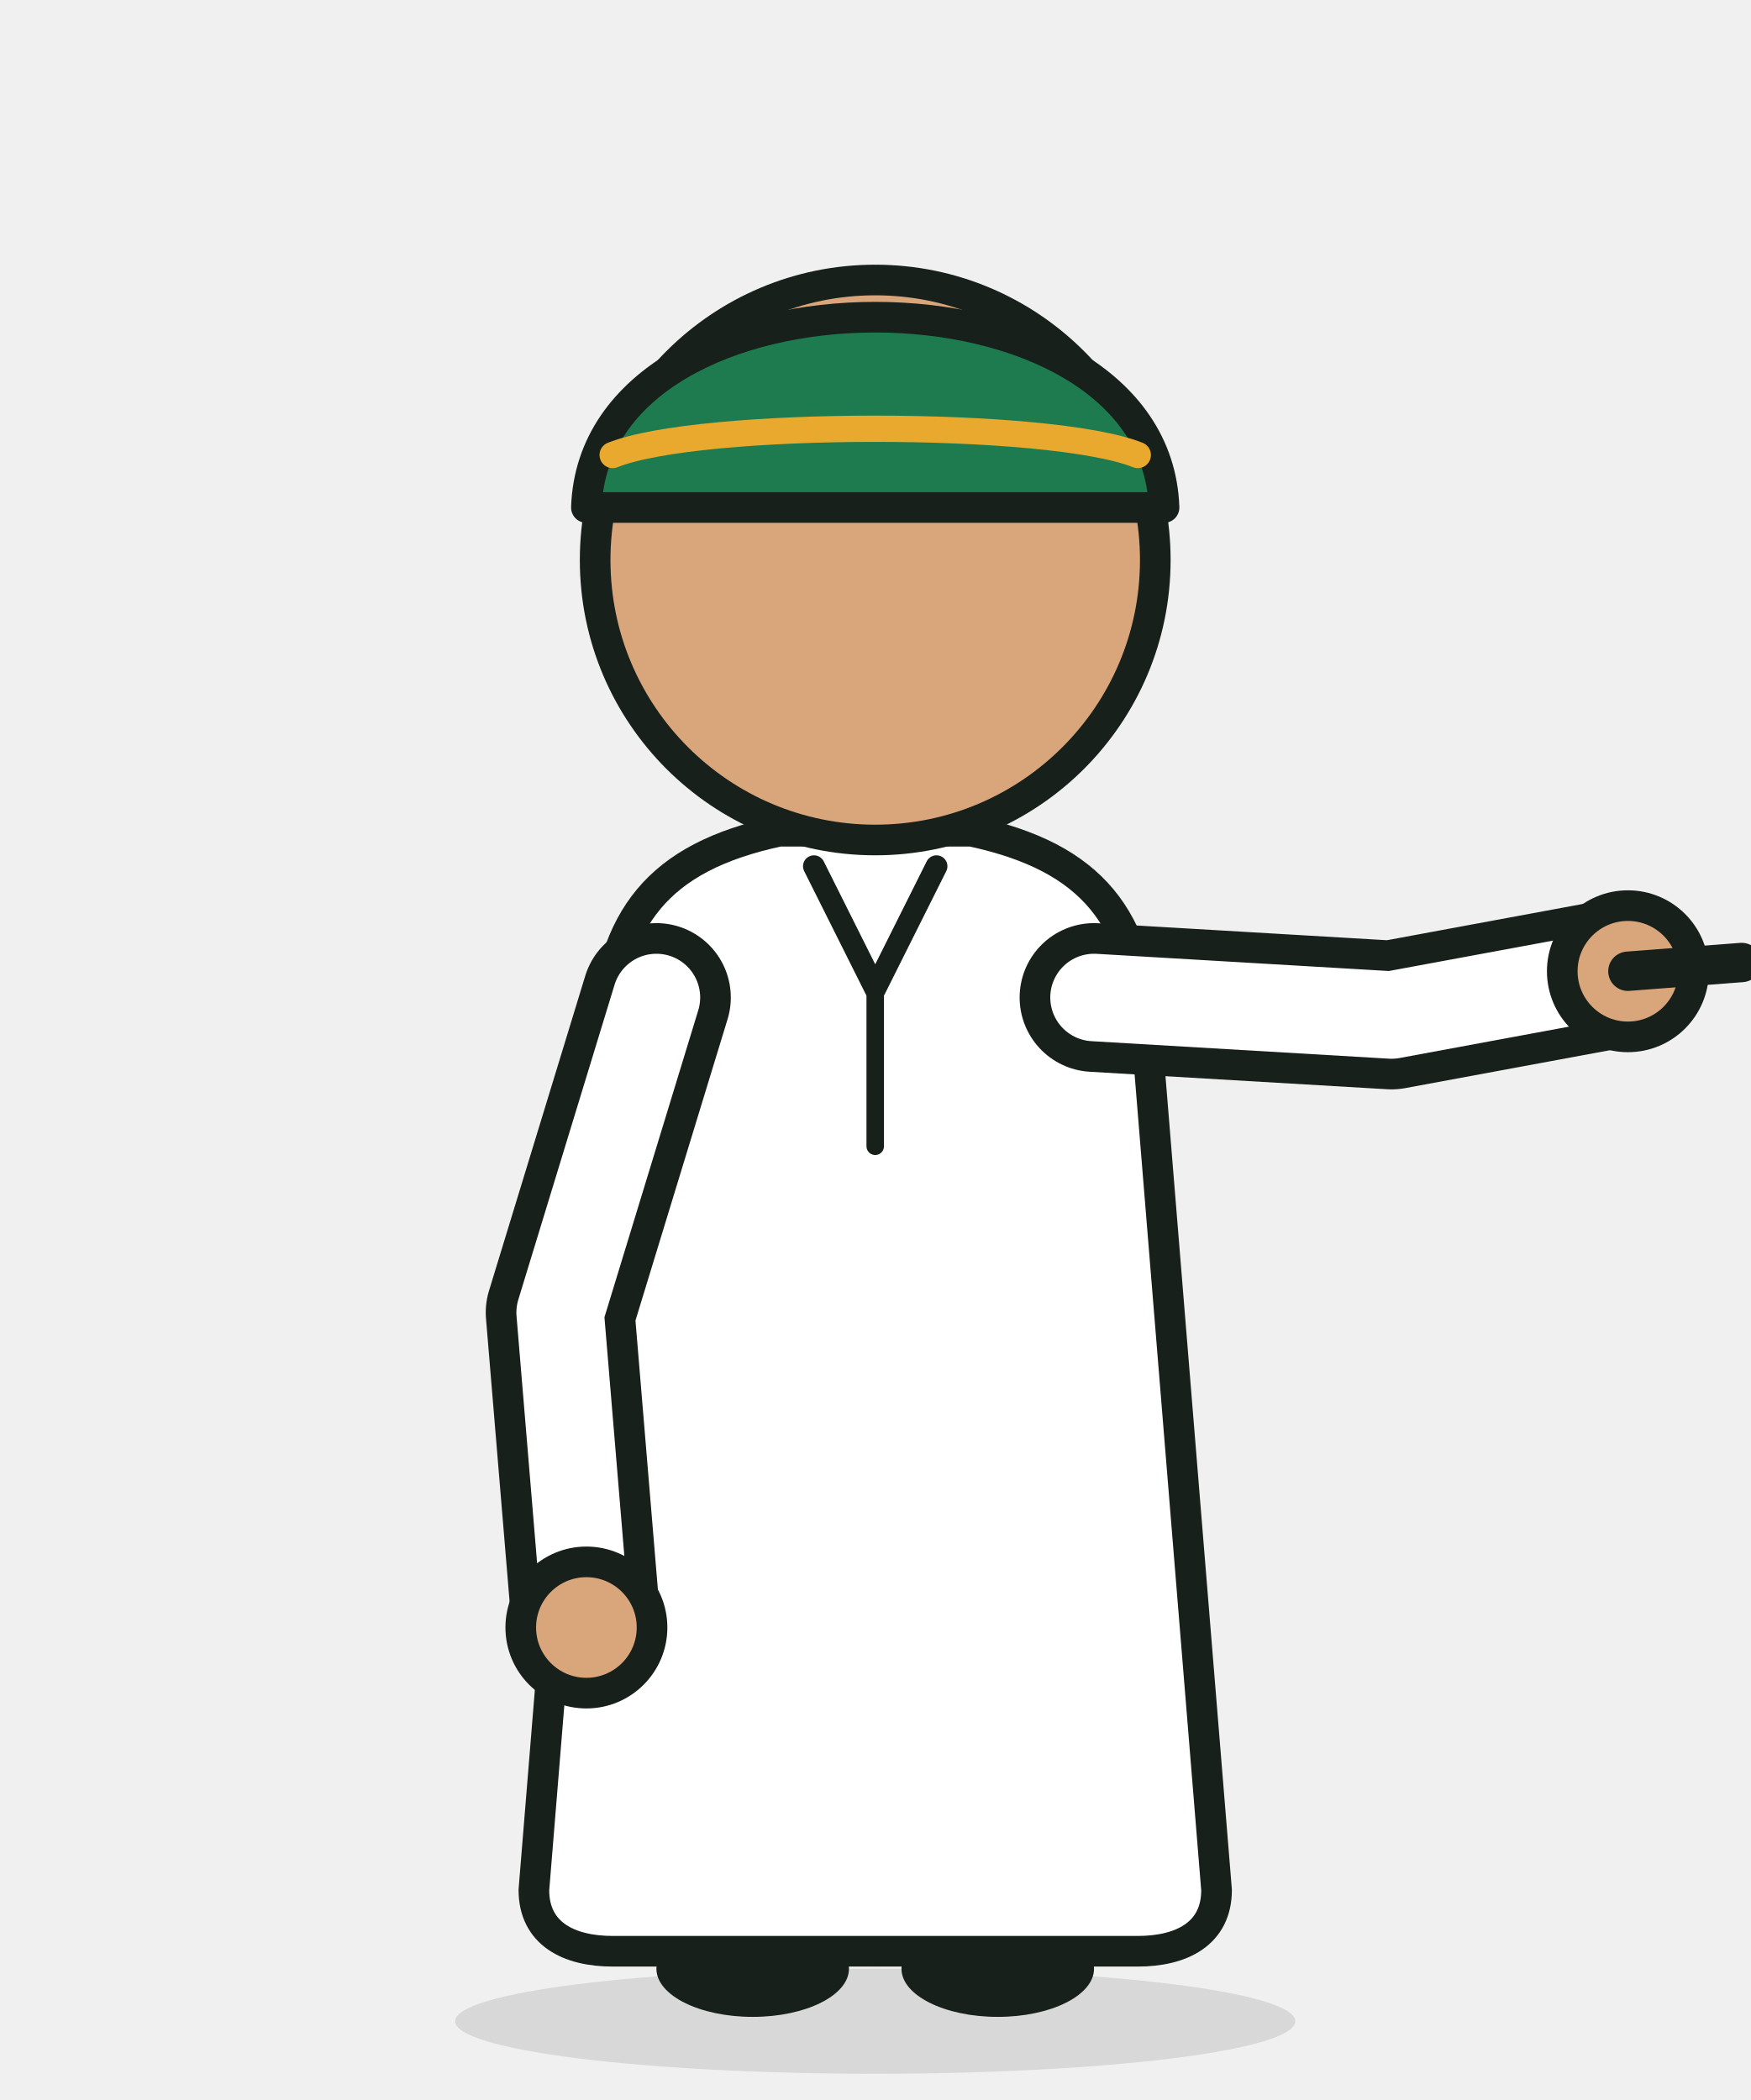
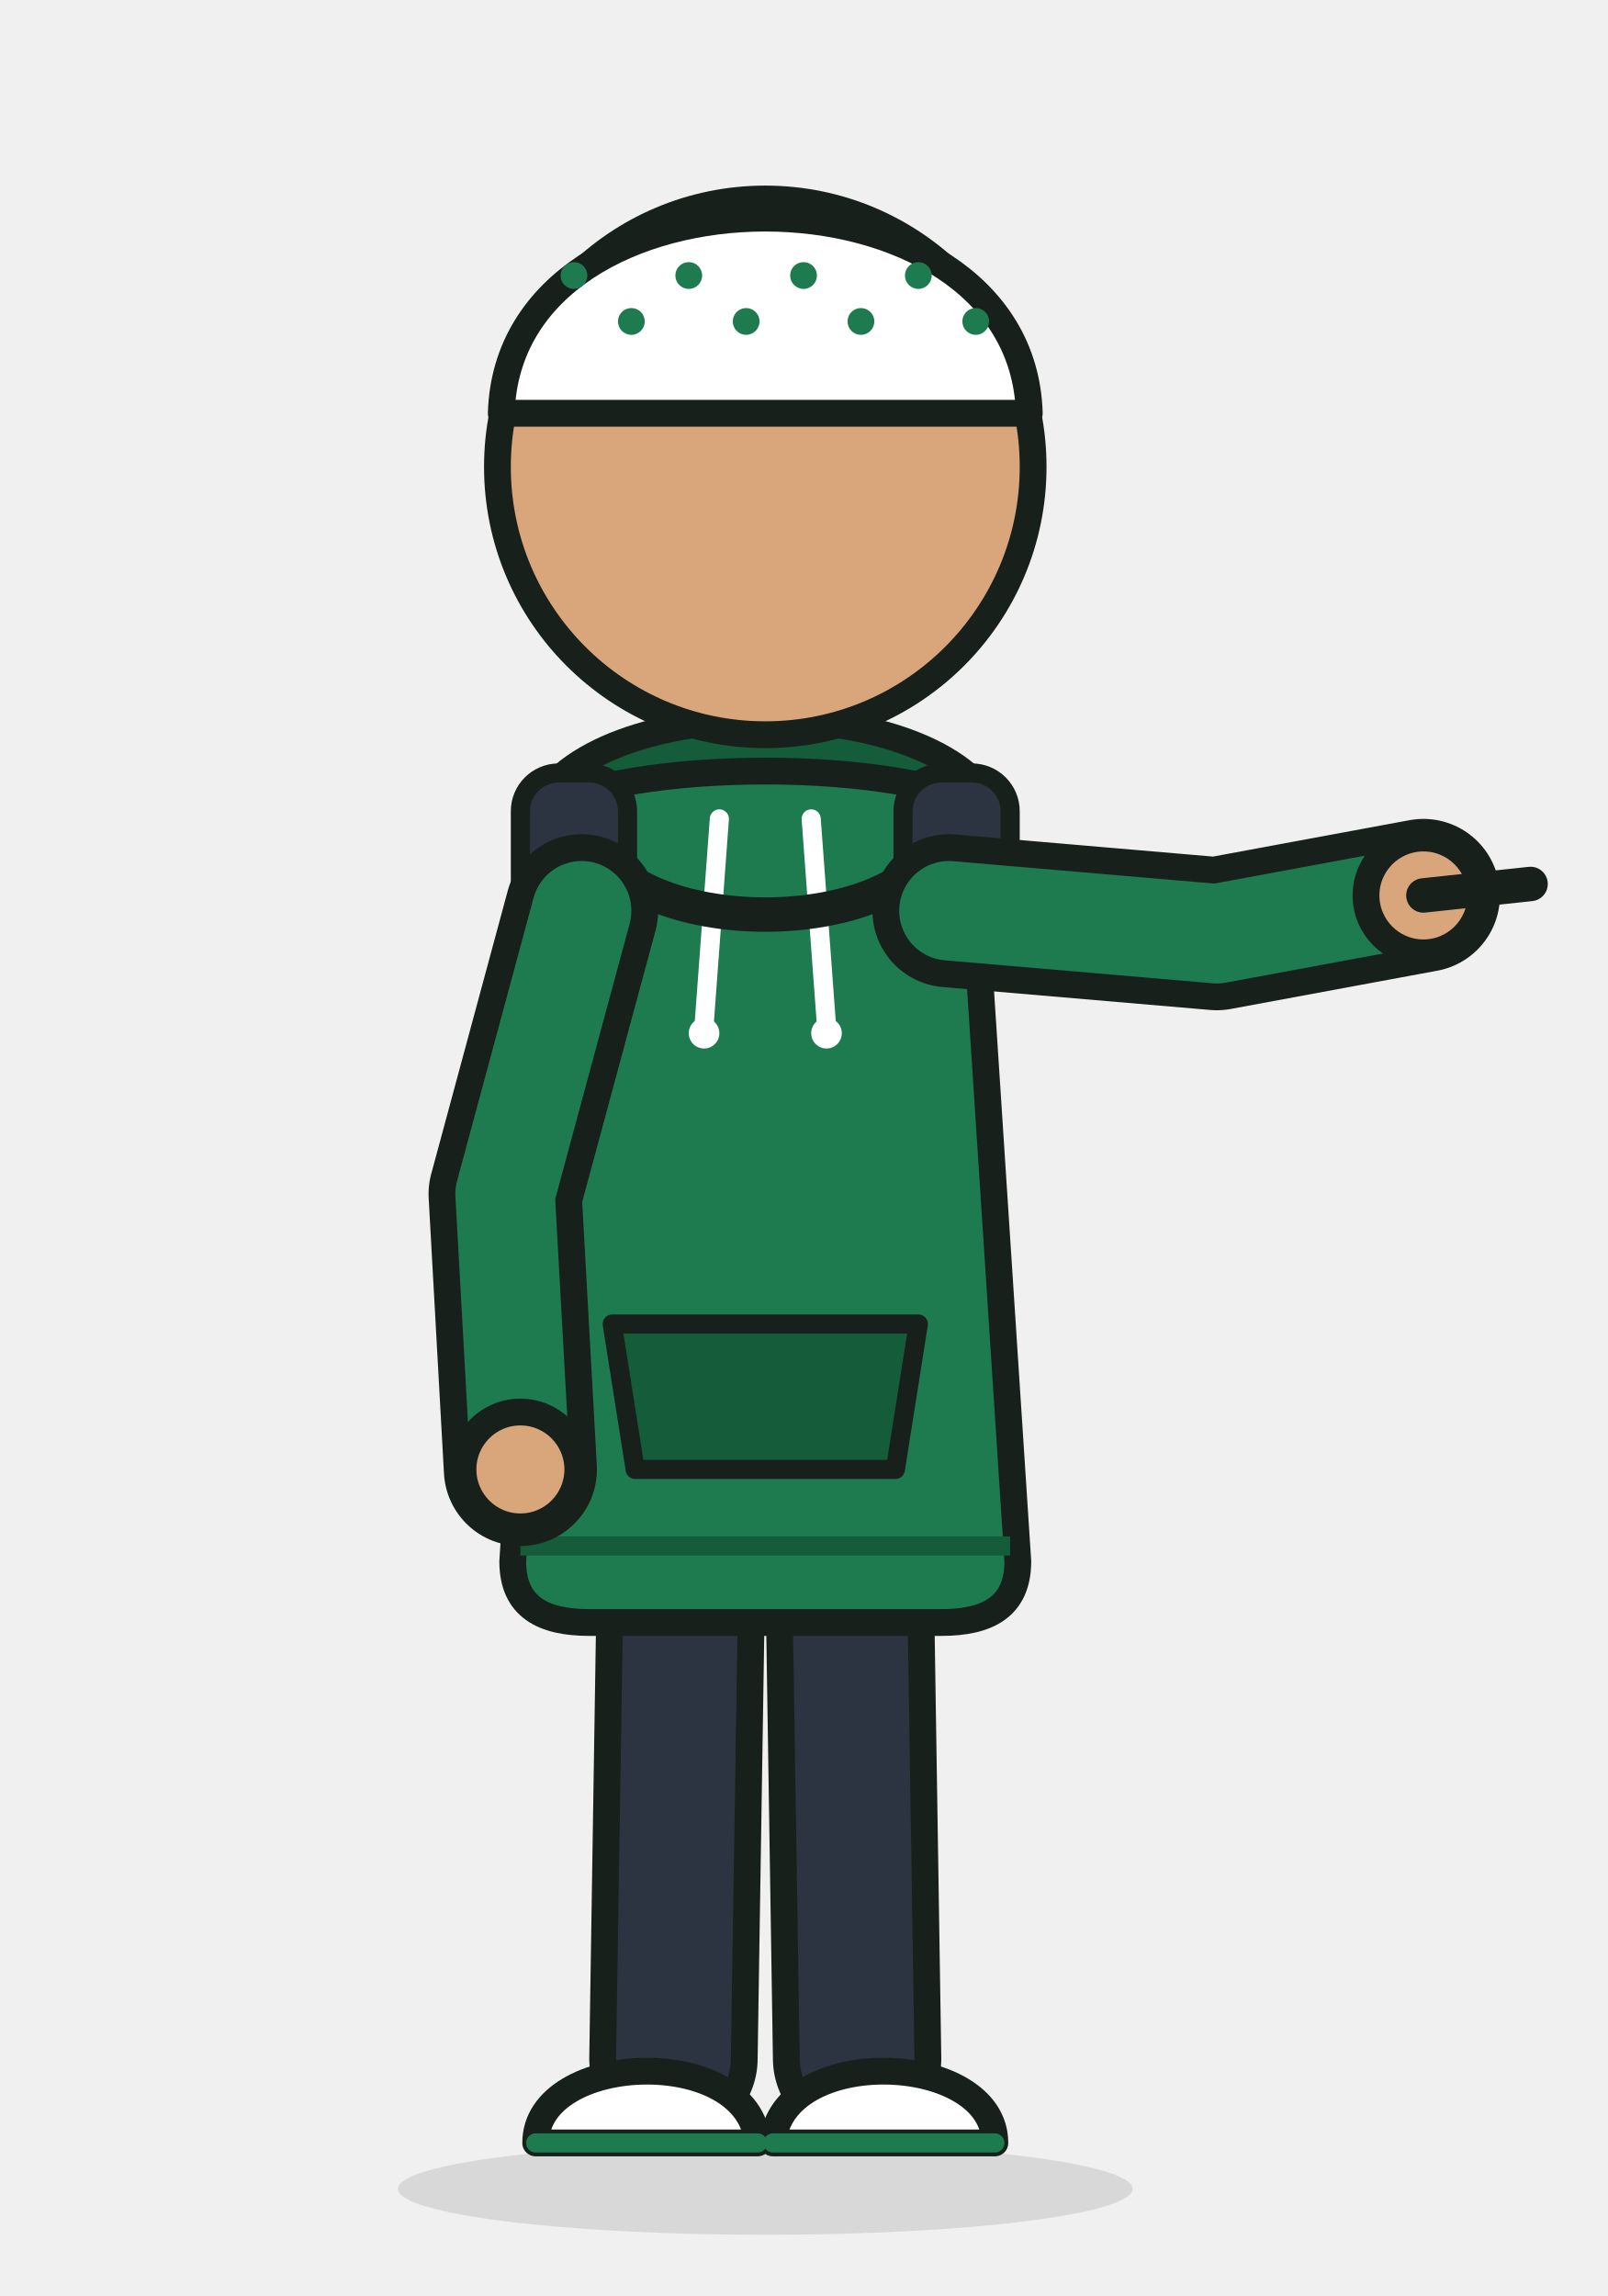
- <svg xmlns="http://www.w3.org/2000/svg" viewBox="0 0 400 480" width="400" height="480">
-   <ellipse cx="200" cy="462" rx="96" ry="12" fill="#17201B" opacity="0.12" />
-   <ellipse cx="172" cy="450" rx="22" ry="11" fill="#17201B" />
-   <ellipse cx="228" cy="450" rx="22" ry="11" fill="#17201B" />
-   <path d="M178,190 C150,196 140,210 138,236 L122,432 C122,442 130,446 140,446 L260,446 C270,446 278,442 278,432 L262,236 C260,210 250,196 222,190 Z" fill="#FFFFFF" stroke="#17201B" stroke-width="7" stroke-linejoin="round" />
-   <path d="M186,198 L200,226 L214,198" fill="none" stroke="#17201B" stroke-width="5" stroke-linecap="round" stroke-linejoin="round" />
-   <line x1="200" y1="226" x2="200" y2="262" stroke="#17201B" stroke-width="4" stroke-linecap="round" />
-   <g transform="rotate(0 200 196)">
-     <circle cx="200" cy="128" r="64" fill="#D9A57B" stroke="#17201B" stroke-width="7" />
-     <path d="M134,116 C136,58 264,58 266,116 Z" fill="#1E7B4F" stroke="#17201B" stroke-width="7" stroke-linejoin="round" />
-     <path d="M140,104 C160,96 240,96 260,104" fill="none" stroke="#E8A92E" stroke-width="6" stroke-linecap="round" />
+ <svg xmlns="http://www.w3.org/2000/svg" viewBox="0 0 420 600" width="420" height="600">
+   <ellipse cx="200" cy="572" rx="96" ry="12" fill="#17201B" opacity="0.12" />
+   <path d="M178,410 L176,538" fill="none" stroke="#17201B" stroke-width="44" stroke-linecap="round" stroke-linejoin="round" />
+   <path d="M178,410 L176,538" fill="none" stroke="#2B3440" stroke-width="30" stroke-linecap="round" stroke-linejoin="round" />
+   <path d="M222,410 L224,538" fill="none" stroke="#17201B" stroke-width="44" stroke-linecap="round" stroke-linejoin="round" />
+   <path d="M222,410 L224,538" fill="none" stroke="#2B3440" stroke-width="30" stroke-linecap="round" stroke-linejoin="round" />
+   <path d="M140,560 C140,536 196,534 198,560 Z" fill="#FFFFFF" stroke="#17201B" stroke-width="7" stroke-linejoin="round" />
+   <path d="M202,560 C204,534 260,536 260,560 Z" fill="#FFFFFF" stroke="#17201B" stroke-width="7" stroke-linejoin="round" />
+   <line x1="140" y1="560" x2="198" y2="560" stroke="#1E7B4F" stroke-width="5" stroke-linecap="round" />
+   <line x1="202" y1="560" x2="260" y2="560" stroke="#1E7B4F" stroke-width="5" stroke-linecap="round" />
+   <path d="M146,224 C146,206 166,198 200,198 C234,198 254,206 254,224 L266,408 C266,420 258,424 246,424 L154,424 C142,424 134,420 134,408 Z" fill="#1E7B4F" stroke="#17201B" stroke-width="7" stroke-linejoin="round" />
+   <path d="M136,404 L264,404" stroke="#145C3A" stroke-width="5" />
+   <path d="M160,346 L240,346 L234,384 L166,384 Z" fill="#145C3A" stroke="#17201B" stroke-width="5" stroke-linejoin="round" />
+   <path d="M188,214 L184,268" stroke="#FFFFFF" stroke-width="5" stroke-linecap="round" />
+   <path d="M212,214 L216,268" stroke="#FFFFFF" stroke-width="5" stroke-linecap="round" />
+   <circle cx="184" cy="270" r="4" fill="#FFFFFF" />
+   <circle cx="216" cy="270" r="4" fill="#FFFFFF" />
+   <path d="M140,212 C154,180 246,180 260,212 C236,198 164,198 140,212 Z" fill="#145C3A" stroke="#17201B" stroke-width="7" stroke-linejoin="round" />
+   <path d="M154,218 C164,246 236,246 246,218" fill="none" stroke="#17201B" stroke-width="9" stroke-linecap="round" />
+   <rect x="136" y="202" width="28" height="38" rx="10" fill="#2B3440" stroke="#17201B" stroke-width="5" />
+   <rect x="236" y="202" width="28" height="38" rx="10" fill="#2B3440" stroke="#17201B" stroke-width="5" />
+   <g transform="rotate(0 200 194)">
+     <circle cx="200" cy="122" r="70" fill="#D9A57B" stroke="#17201B" stroke-width="7" />
+     <path d="M131,108 C133,40 267,40 269,108 Z" fill="#FFFFFF" stroke="#17201B" stroke-width="7" stroke-linejoin="round" />
+     <circle cx="150" cy="72" r="3.5" fill="#1E7B4F" />
+     <circle cx="165" cy="84" r="3.5" fill="#1E7B4F" />
+     <circle cx="180" cy="72" r="3.5" fill="#1E7B4F" />
+     <circle cx="195" cy="84" r="3.5" fill="#1E7B4F" />
+     <circle cx="210" cy="72" r="3.5" fill="#1E7B4F" />
+     <circle cx="225" cy="84" r="3.5" fill="#1E7B4F" />
+     <circle cx="240" cy="72" r="3.5" fill="#1E7B4F" />
+     <circle cx="255" cy="84" r="3.5" fill="#1E7B4F" />
  </g>
-   <path d="M150,228 L128,300 L134,372" fill="none" stroke="#17201B" stroke-width="34" stroke-linecap="round" stroke-linejoin="round" />
-   <path d="M150,228 L128,300 L134,372" fill="none" stroke="#FFFFFF" stroke-width="20" stroke-linecap="round" stroke-linejoin="round" />
-   <path d="M250,228 L318,232 L372,222" fill="none" stroke="#17201B" stroke-width="34" stroke-linecap="round" stroke-linejoin="round" />
-   <path d="M250,228 L318,232 L372,222" fill="none" stroke="#FFFFFF" stroke-width="20" stroke-linecap="round" stroke-linejoin="round" />
-   <circle cx="134" cy="372" r="15" fill="#D9A57B" stroke="#17201B" stroke-width="7" />
-   <circle cx="372" cy="222" r="15" fill="#D9A57B" stroke="#17201B" stroke-width="7" />
-   <line x1="372" y1="222" x2="398" y2="220" stroke="#17201B" stroke-width="9" stroke-linecap="round" />
+   <path d="M152,238 L132,312 L136,384" fill="none" stroke="#17201B" stroke-width="40" stroke-linecap="round" stroke-linejoin="round" />
+   <path d="M152,238 L132,312 L136,384" fill="none" stroke="#1E7B4F" stroke-width="26" stroke-linecap="round" stroke-linejoin="round" />
+   <path d="M248,238 L318,244 L372,234" fill="none" stroke="#17201B" stroke-width="40" stroke-linecap="round" stroke-linejoin="round" />
+   <path d="M248,238 L318,244 L372,234" fill="none" stroke="#1E7B4F" stroke-width="26" stroke-linecap="round" stroke-linejoin="round" />
+   <circle cx="136" cy="384" r="15" fill="#D9A57B" stroke="#17201B" stroke-width="7" />
+   <circle cx="372" cy="234" r="15" fill="#D9A57B" stroke="#17201B" stroke-width="7" />
+   <line x1="372" y1="234" x2="400" y2="231" stroke="#17201B" stroke-width="9" stroke-linecap="round" />
</svg>
